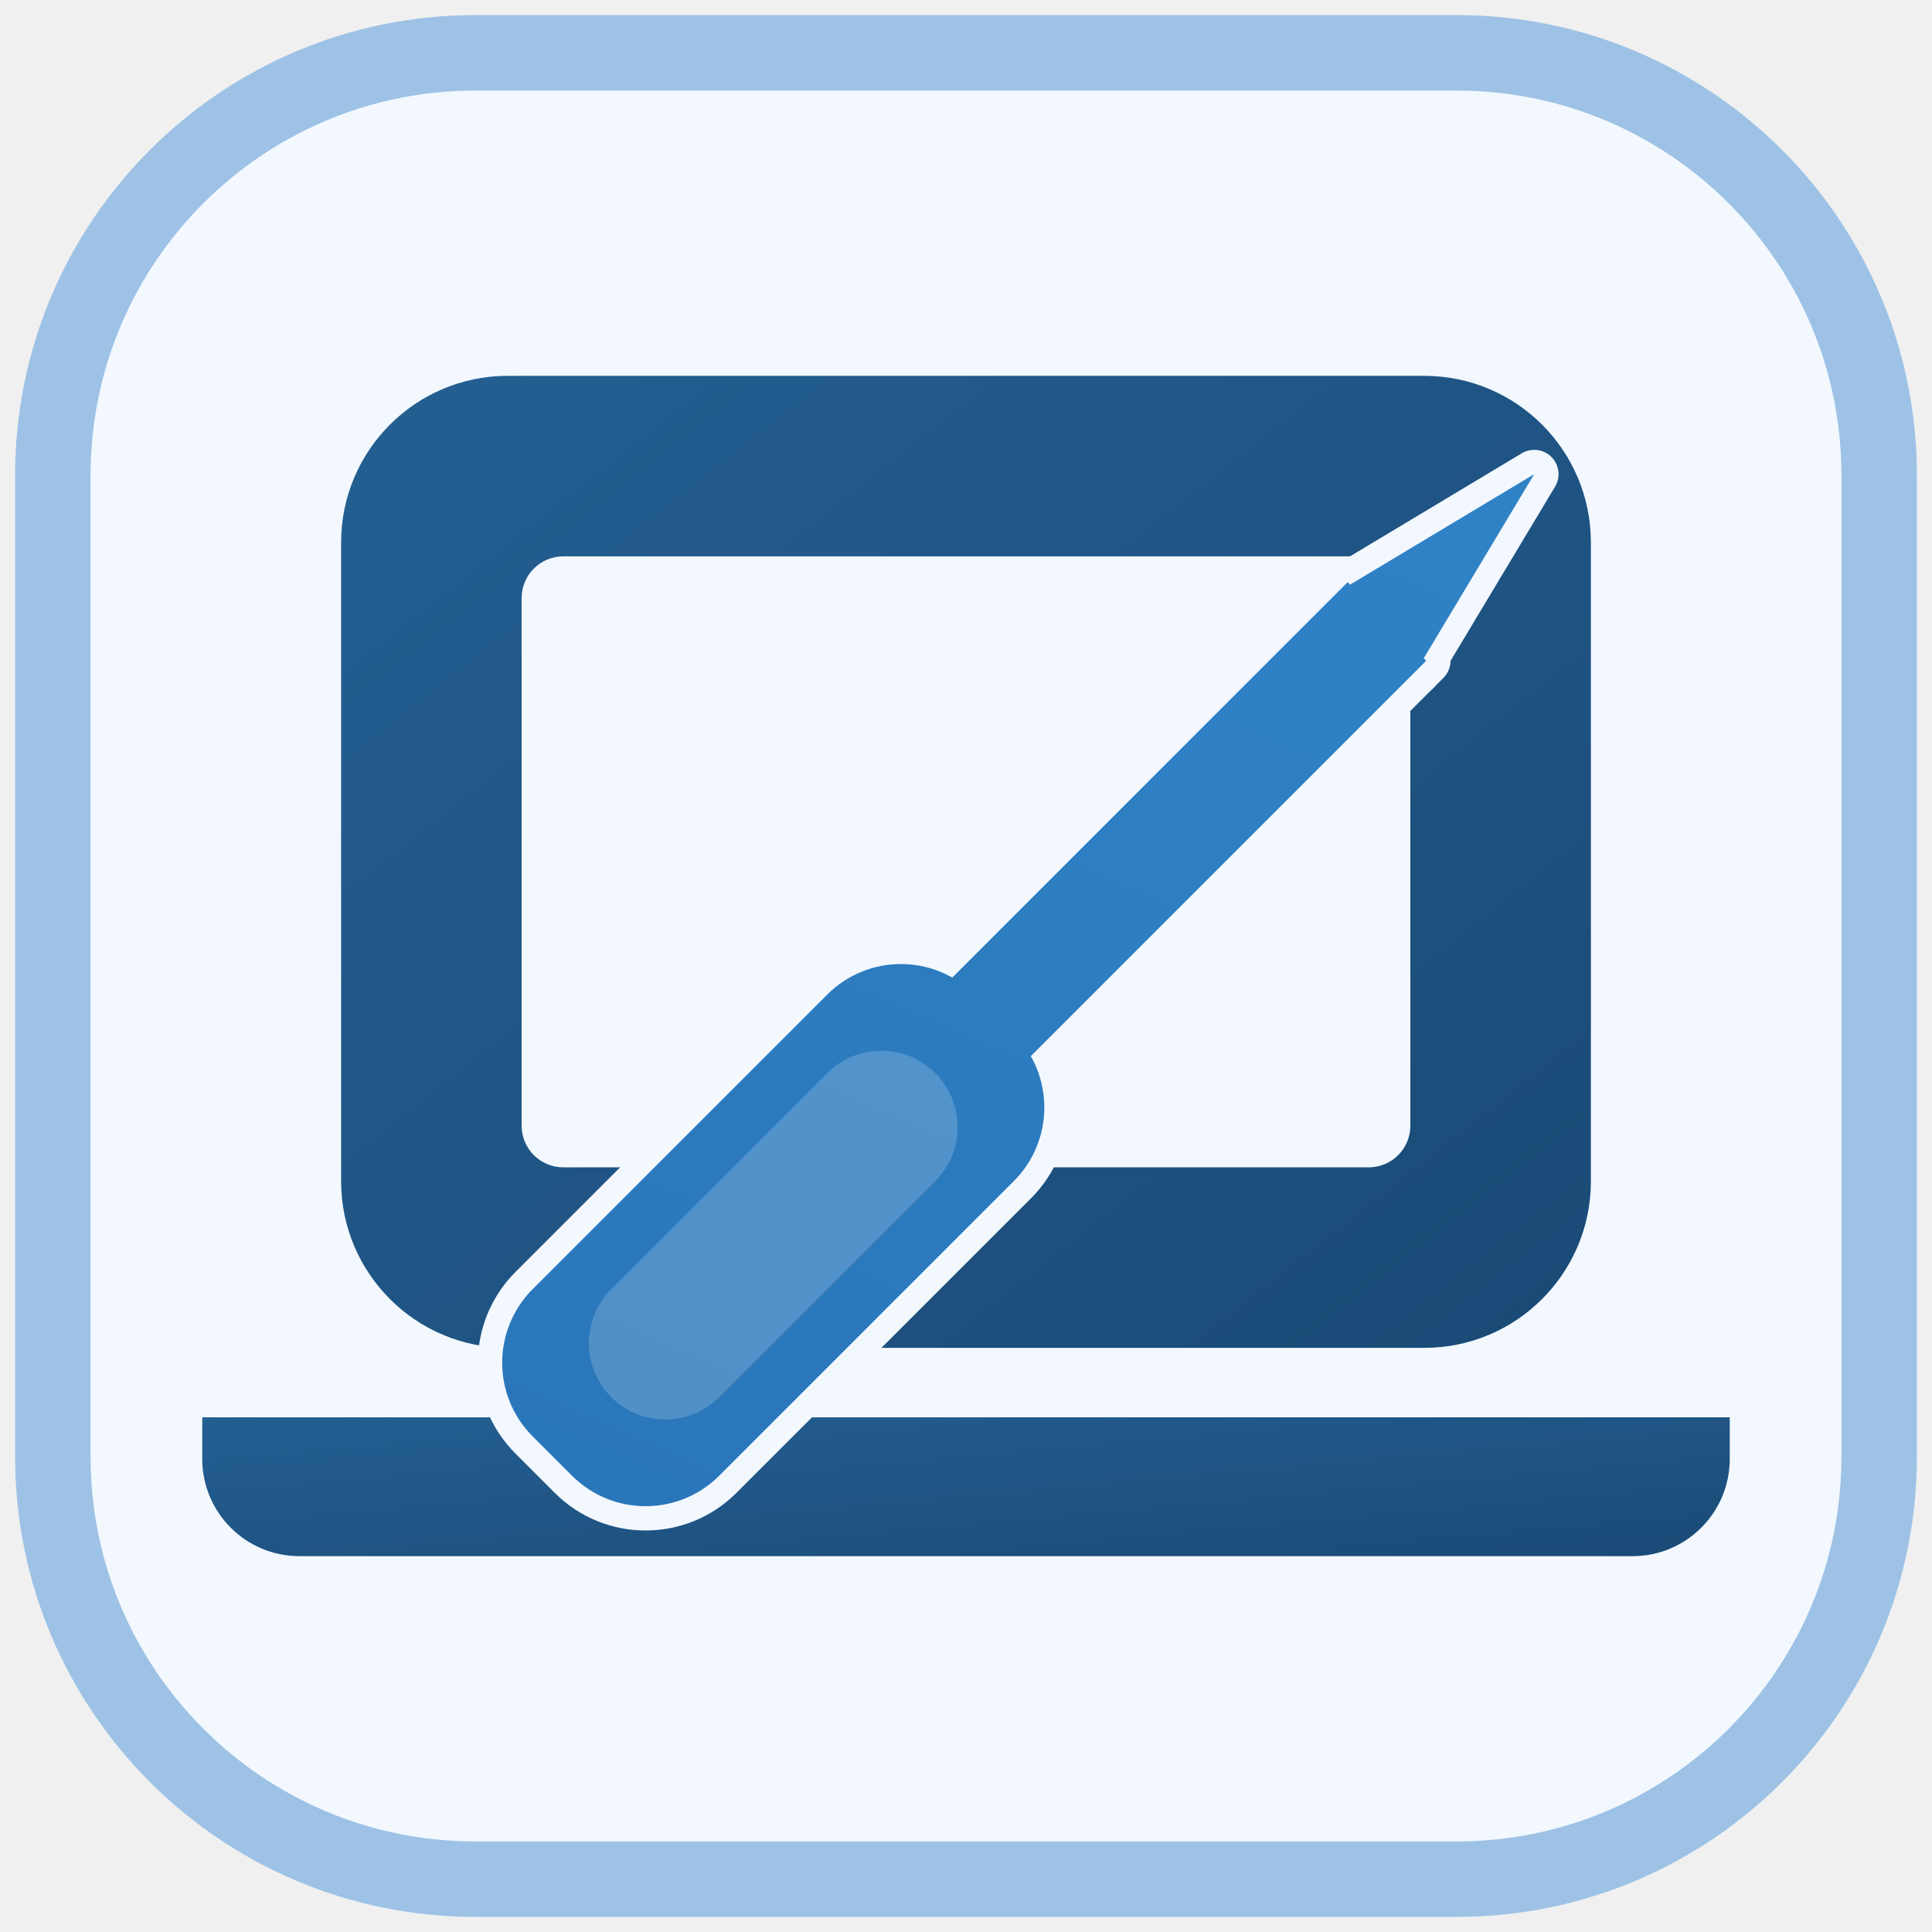
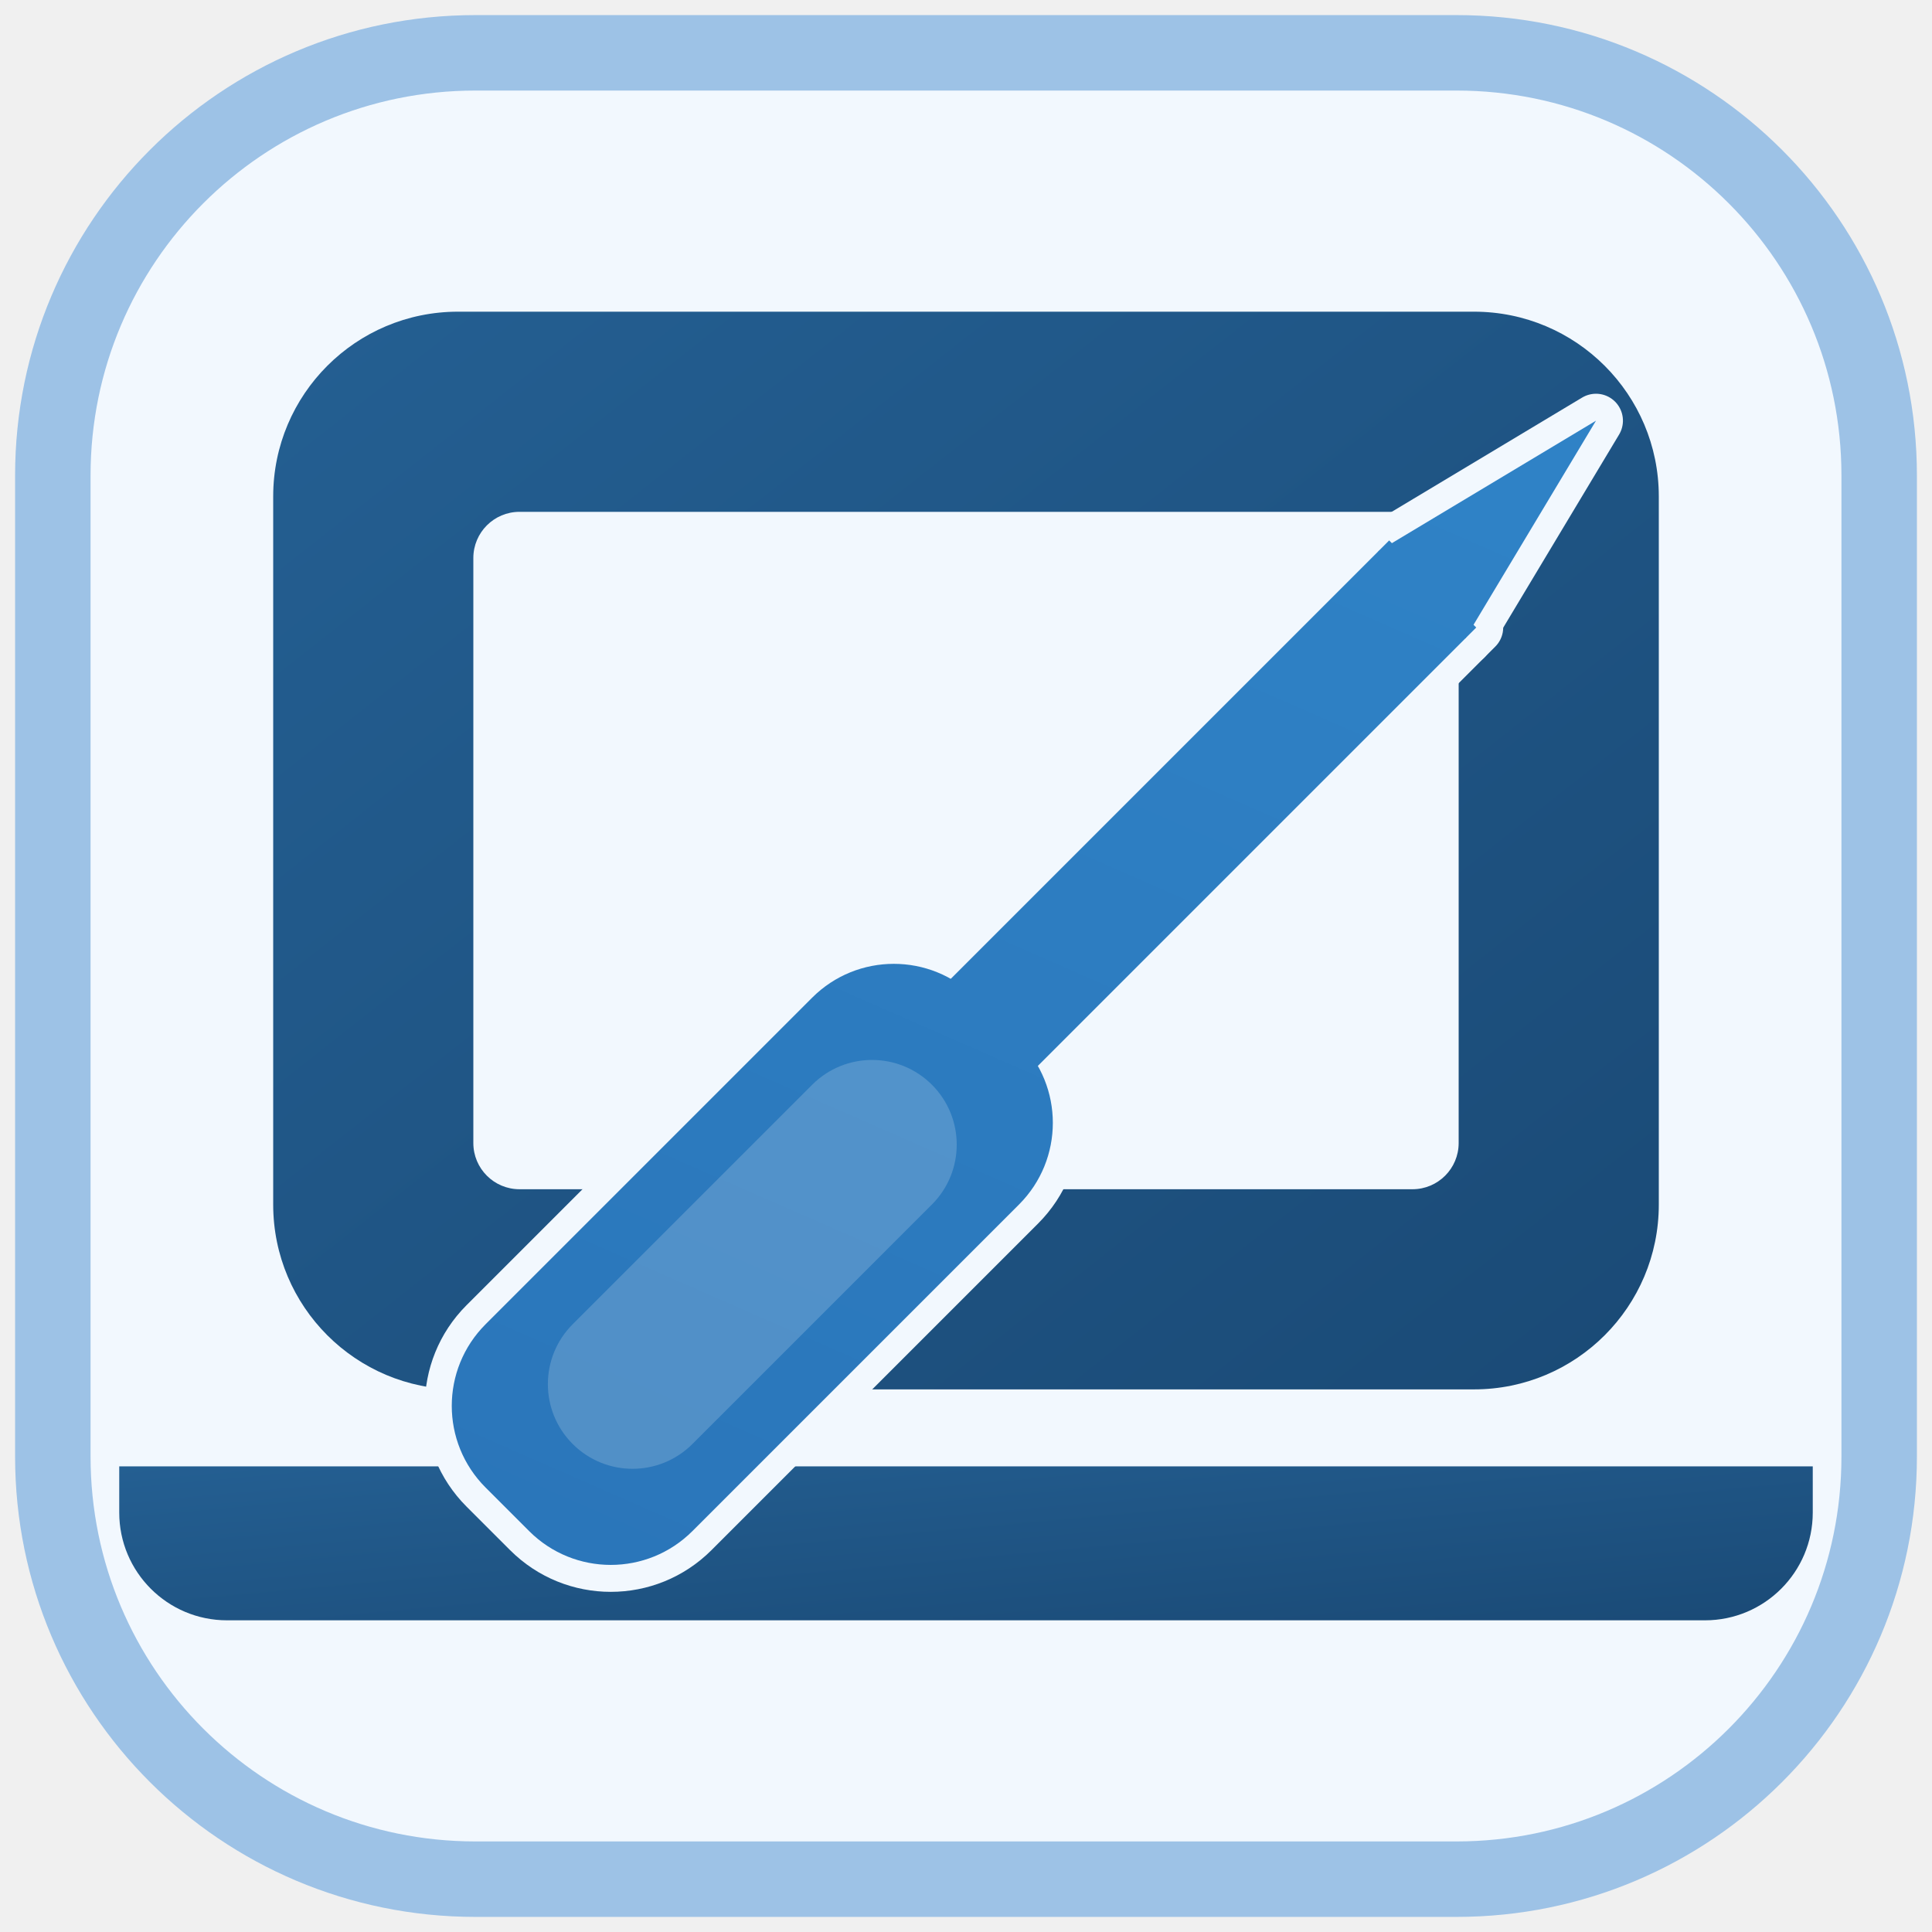
<svg xmlns="http://www.w3.org/2000/svg" viewBox="0 0 256 256">
  <defs>
    <linearGradient id="teal" x1="0%" y1="0%" x2="100%" y2="100%">
      <stop offset="0%" stop-color="#245F92" />
      <stop offset="100%" stop-color="#1A4A76" />
    </linearGradient>
    <linearGradient id="blue" gradientUnits="userSpaceOnUse" x1="-34" y1="-34" x2="34" y2="140">
      <stop offset="0%" stop-color="#2F82C6" />
      <stop offset="100%" stop-color="#2A75B9" />
    </linearGradient>
    <g id="wrench" transform="translate(166 92) rotate(45)">
      <path d="M-8 -30 L0 -62 L8 -30 Z" />
      <rect x="-8" y="-32" width="16" height="82" />
      <rect x="-19" y="48" width="38" height="90" rx="15" />
      <rect x="-11" y="60" width="22" height="66" rx="11" fill="#fff" fill-opacity=".18" />
    </g>
    <mask id="gap" maskUnits="userSpaceOnUse" x="0" y="0" width="256" height="256">
      <rect width="256" height="256" fill="#fff" />
      <use href="#wrench" fill="#000" stroke="#000" stroke-width="7" stroke-linejoin="round" />
    </mask>
  </defs>
  <rect x="7" y="7" width="242" height="242" rx="56" fill="#F2F8FE" stroke="#9DC2E6" stroke-width="10" />
-   <g transform="translate(128 128) scale(0.92) translate(-128 -128)">
+   <g transform="translate(128 128) scale(1.02) translate(-128 -128)">
    <g transform="translate(0 9)">
      <g mask="url(#gap)" fill="url(#teal)">
        <path fill-rule="evenodd" d="M62 34 H194 a24 24 0 0 1 24 24 V150 a24 24 0 0 1 -24 24 H62 a24 24 0 0 1 -24 -24 V58 a24 24 0 0 1 24 -24 Z M70 60 a6 6 0 0 0 -6 6 V142 a6 6 0 0 0 6 6 H186 a6 6 0 0 0 6 -6 V66 a6 6 0 0 0 -6 -6 Z" />
        <path d="M18 184 H238 V190 a14 14 0 0 1 -14 14 H32 a14 14 0 0 1 -14 -14 Z" />
      </g>
      <use href="#wrench" fill="url(#blue)" />
    </g>
  </g>
</svg>
